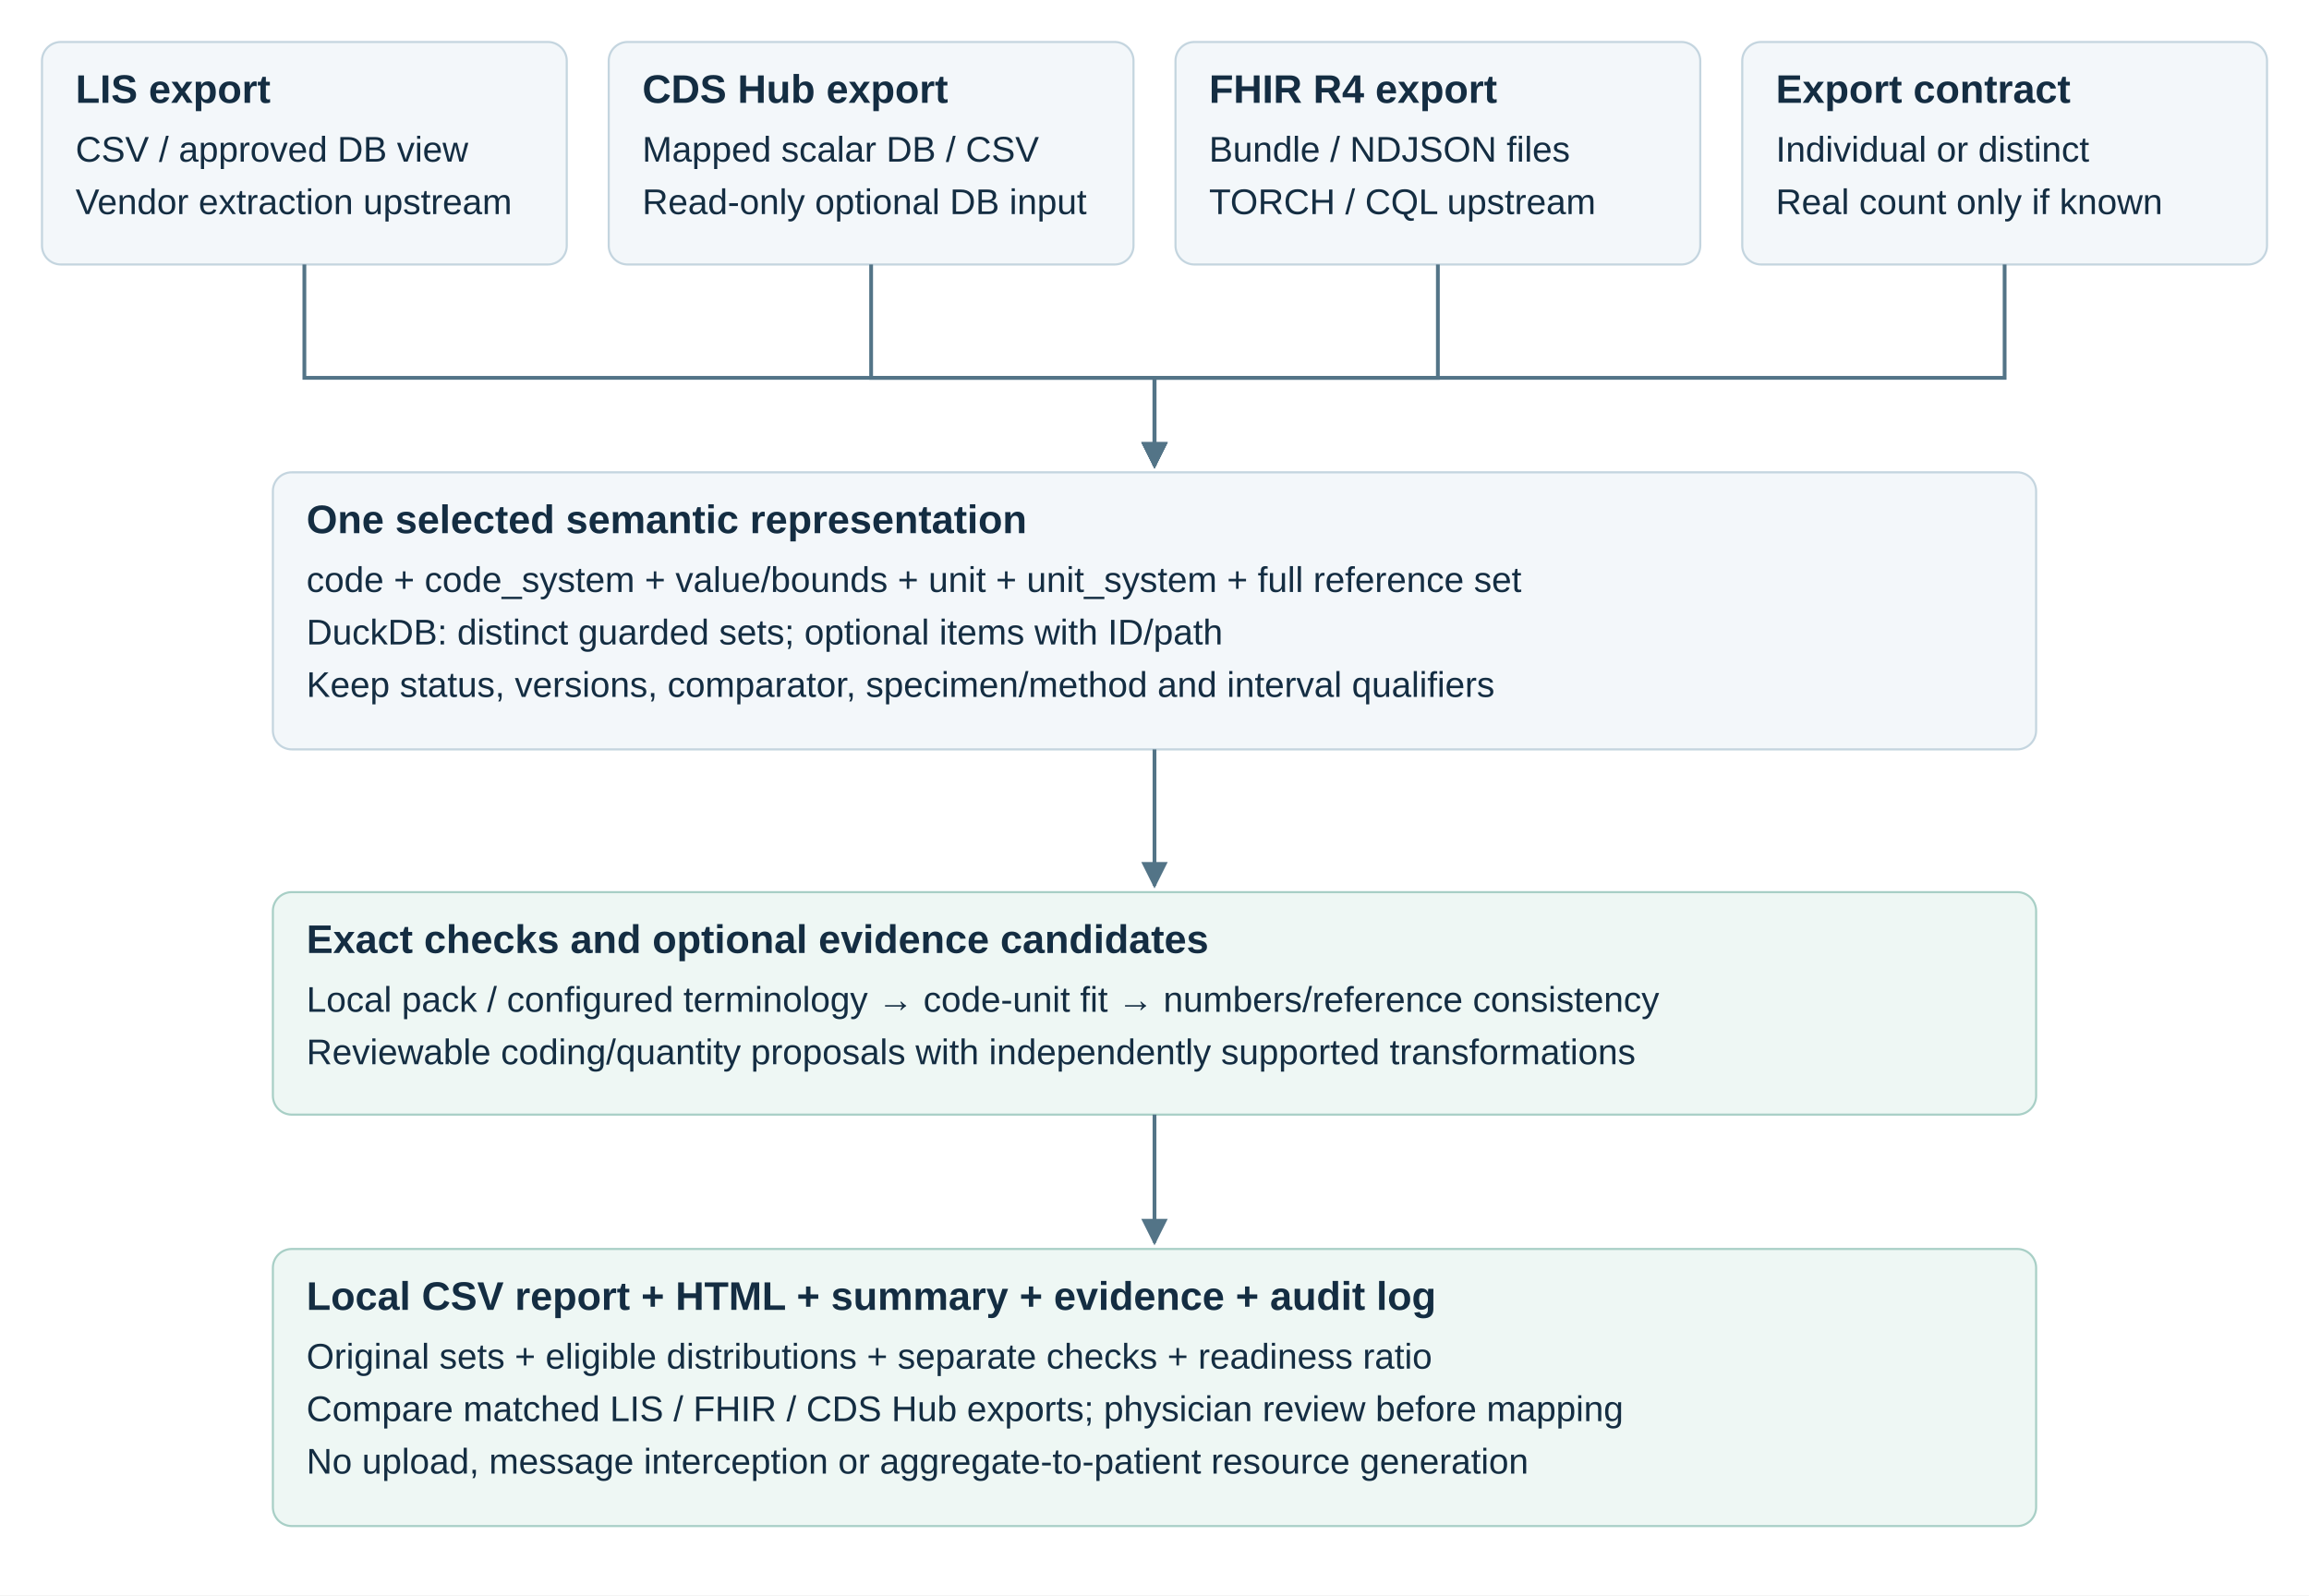
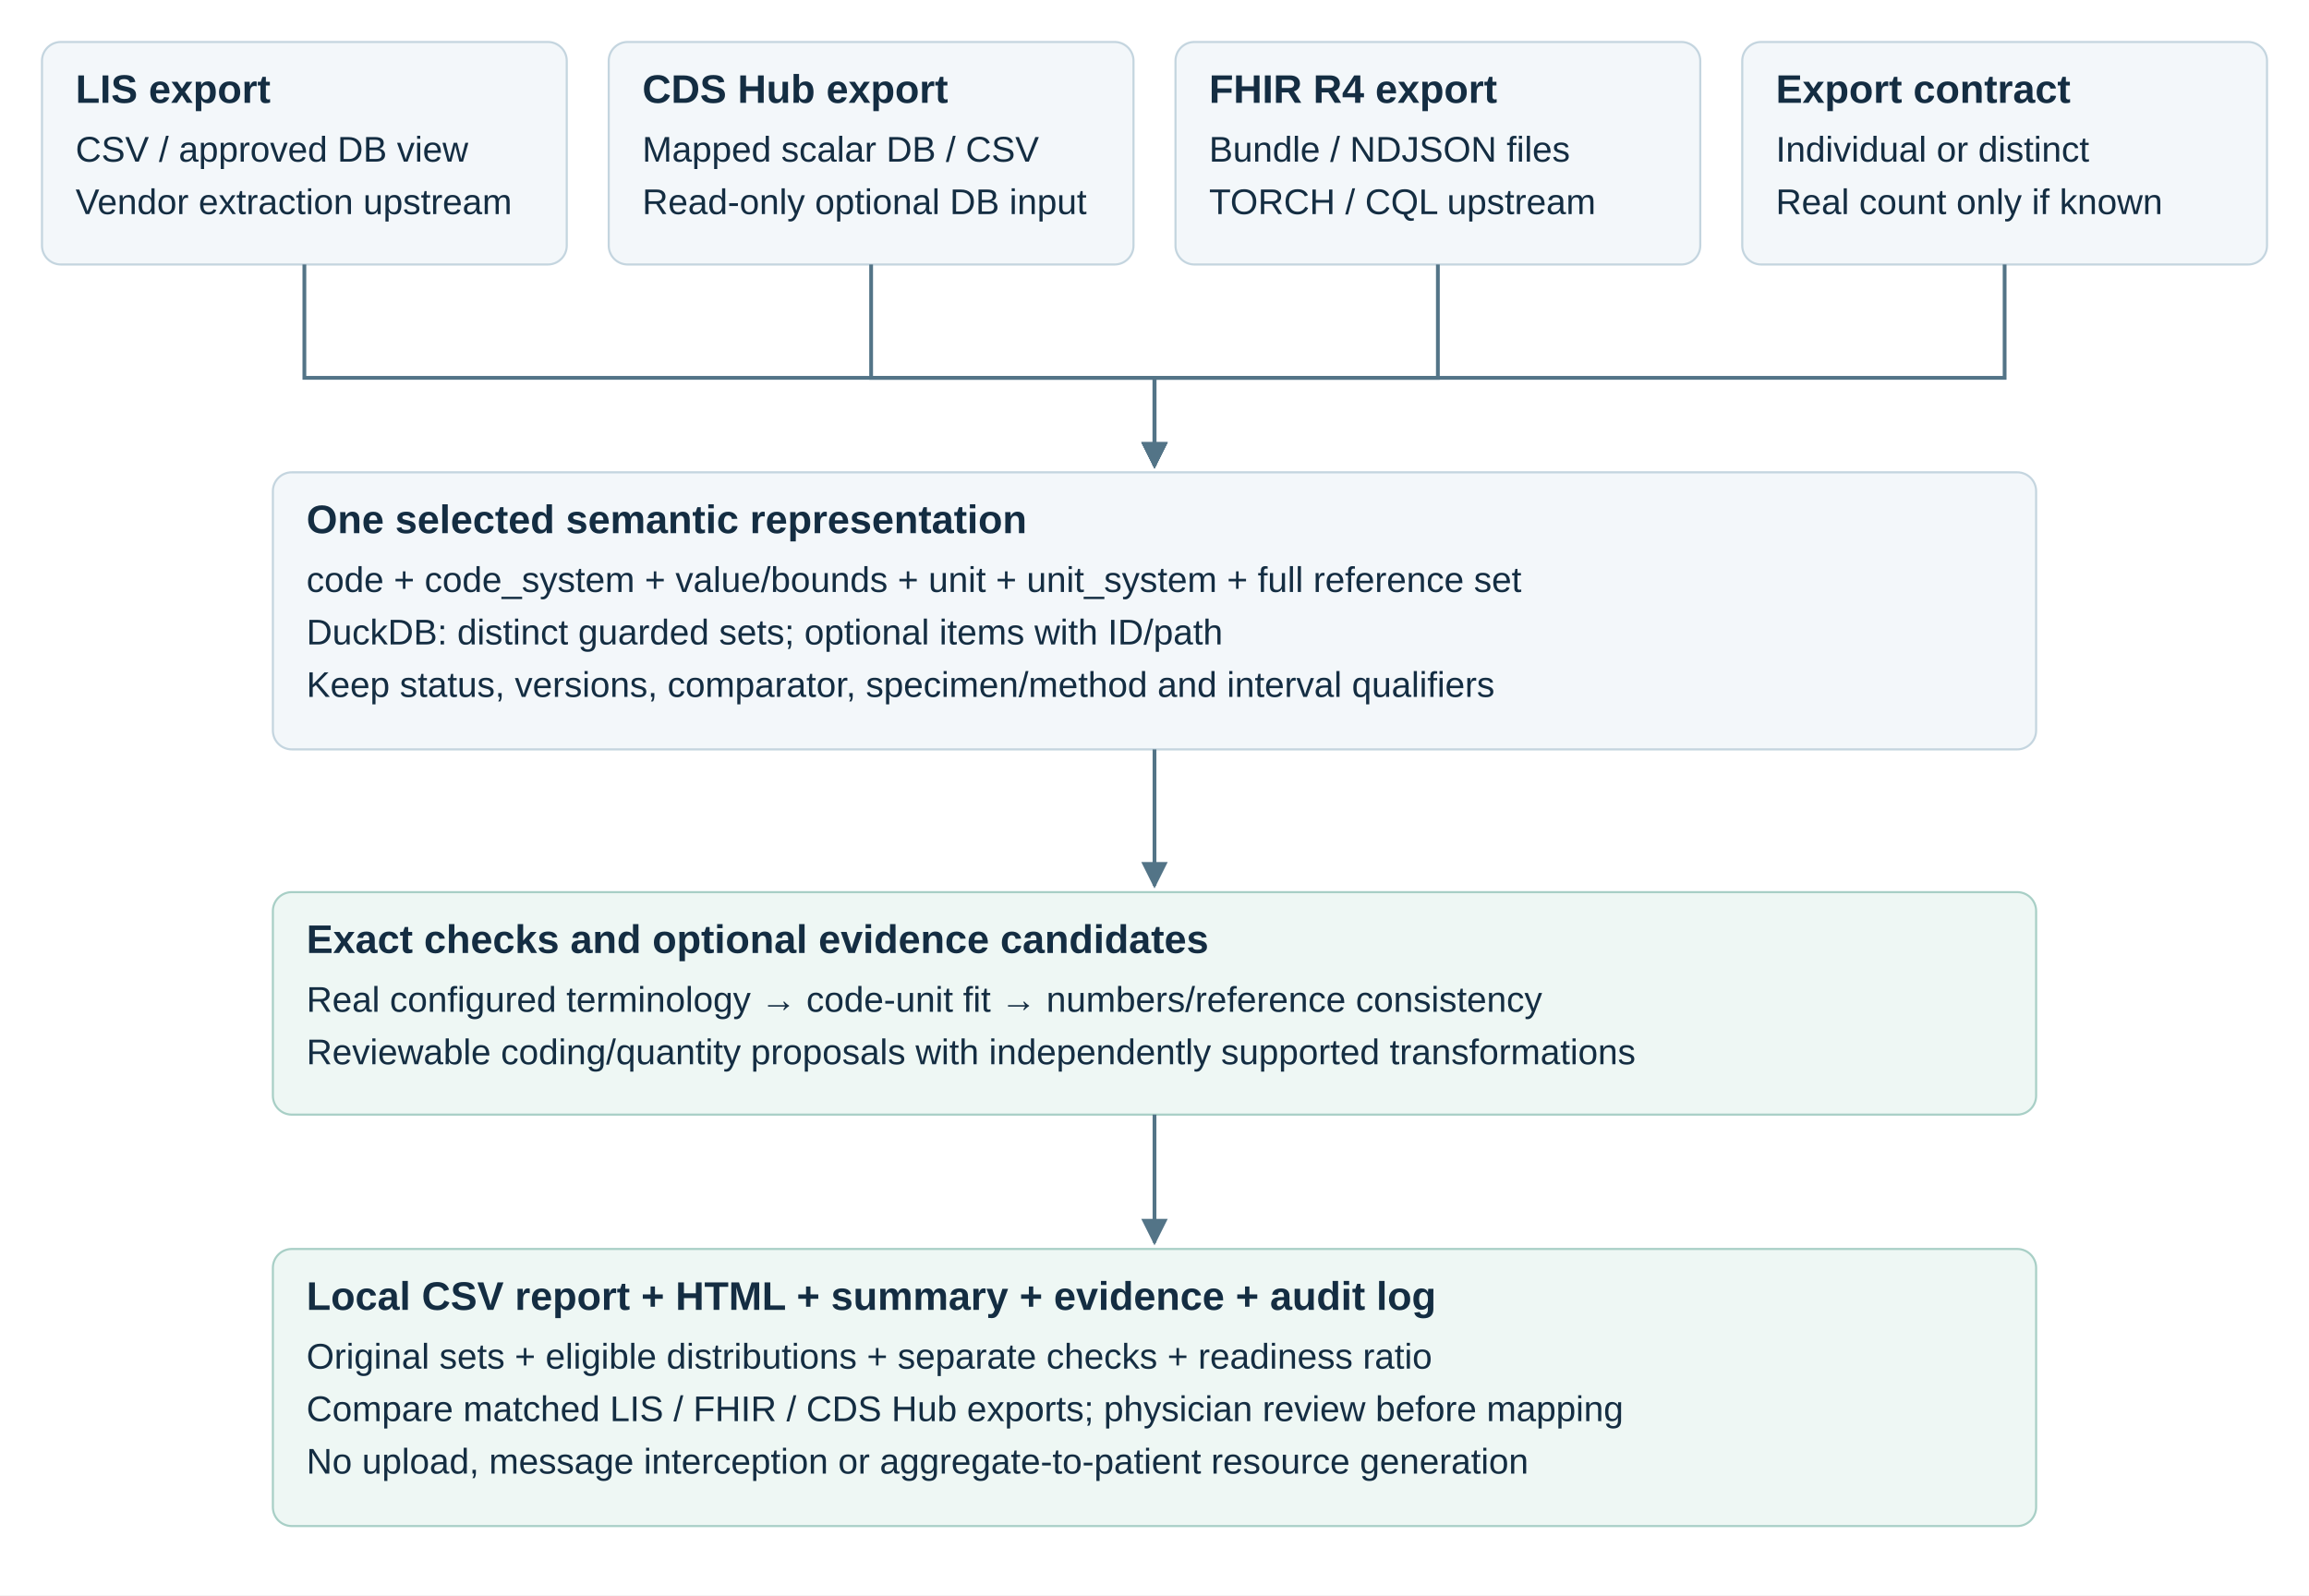
<svg xmlns="http://www.w3.org/2000/svg" width="1100" height="760" viewBox="0 0 1100 760" role="img" aria-labelledby="title desc">
  <defs>
    <marker id="arrow" viewBox="0 0 10 10" refX="9" refY="5" markerWidth="7" markerHeight="7" orient="auto-start-reverse">
      <path d="M0 0 L10 5 L0 10z" fill="#537487" />
    </marker>
  </defs>
  <style>text{font-family:Arial,sans-serif;fill:#142d42}.heading{font-size:19px;font-weight:700}.body{font-size:17px}.label{font-size:14px;fill:#526978}</style>
  <rect width="1100" height="100%" fill="white" />
  <g data-node="LIS">
    <rect x="20" y="20" width="250" height="106" rx="9" fill="#f3f7fa" stroke="#c4d5df" />
    <text x="36" y="49" class="heading">LIS export</text>
    <text x="36" y="77" class="body">CSV / approved DB view</text>
    <text x="36" y="102" class="body">Vendor extraction upstream</text>
  </g>
  <g data-node="HUB">
    <rect x="290" y="20" width="250" height="106" rx="9" fill="#f3f7fa" stroke="#c4d5df" />
    <text x="306" y="49" class="heading">CDS Hub export</text>
    <text x="306" y="77" class="body">Mapped scalar DB / CSV</text>
    <text x="306" y="102" class="body">Read-only optional DB input</text>
  </g>
  <g data-node="FHIR">
    <rect x="560" y="20" width="250" height="106" rx="9" fill="#f3f7fa" stroke="#c4d5df" />
    <text x="576" y="49" class="heading">FHIR R4 export</text>
    <text x="576" y="77" class="body">Bundle / NDJSON files</text>
    <text x="576" y="102" class="body">TORCH / CQL upstream</text>
  </g>
  <g data-node="CSV">
    <rect x="830" y="20" width="250" height="106" rx="9" fill="#f3f7fa" stroke="#c4d5df" />
    <text x="846" y="49" class="heading">Export contract</text>
    <text x="846" y="77" class="body">Individual or distinct</text>
    <text x="846" y="102" class="body">Real count only if known</text>
  </g>
  <g data-node="GROUP">
    <rect x="130" y="225" width="840" height="132" rx="9" fill="#f3f7fa" stroke="#c4d5df" />
    <text x="146" y="254" class="heading">One selected semantic representation</text>
    <text x="146" y="282" class="body">code + code_system + value/bounds + unit + unit_system + full reference set</text>
    <text x="146" y="307" class="body">DuckDB: distinct guarded sets; optional items with ID/path</text>
    <text x="146" y="332" class="body">Keep status, versions, comparator, specimen/method and interval qualifiers</text>
  </g>
  <g data-node="CHECK">
    <rect x="130" y="425" width="840" height="106" rx="9" fill="#eef7f4" stroke="#a8cfc6" />
    <text x="146" y="454" class="heading">Exact checks and optional evidence candidates</text>
-     <text x="146" y="482" class="body">Local pack / configured terminology → code-unit fit → numbers/reference consistency</text>
+     <text x="146" y="482" class="body">Real configured terminology → code-unit fit → numbers/reference consistency</text>
    <text x="146" y="507" class="body">Reviewable coding/quantity proposals with independently supported transformations</text>
  </g>
  <g data-node="OUT">
    <rect x="130" y="595" width="840" height="132" rx="9" fill="#eef7f4" stroke="#a8cfc6" />
    <text x="146" y="624" class="heading">Local CSV report + HTML + summary + evidence + audit log</text>
    <text x="146" y="652" class="body">Original sets + eligible distributions + separate checks + readiness ratio</text>
    <text x="146" y="677" class="body">Compare matched LIS / FHIR / CDS Hub exports; physician review before mapping</text>
    <text x="146" y="702" class="body">No upload, message interception or aggregate-to-patient resource generation</text>
  </g>
  <path data-edge="LIS-GROUP" d="M145 126 V180 H550 V222" fill="none" stroke="#537487" stroke-width="1.8" marker-end="url(#arrow)" />
  <path data-edge="HUB-GROUP" d="M415 126 V180 H550 V222" fill="none" stroke="#537487" stroke-width="1.8" marker-end="url(#arrow)" />
  <path data-edge="FHIR-GROUP" d="M685 126 V180 H550 V222" fill="none" stroke="#537487" stroke-width="1.8" marker-end="url(#arrow)" />
  <path data-edge="CSV-GROUP" d="M955 126 V180 H550 V222" fill="none" stroke="#537487" stroke-width="1.8" marker-end="url(#arrow)" />
  <path data-edge="GROUP-CHECK" d="M550 357 V422" fill="none" stroke="#537487" stroke-width="1.8" marker-end="url(#arrow)" />
  <path data-edge="CHECK-OUT" d="M550 531 V592" fill="none" stroke="#537487" stroke-width="1.8" marker-end="url(#arrow)" />
</svg>
